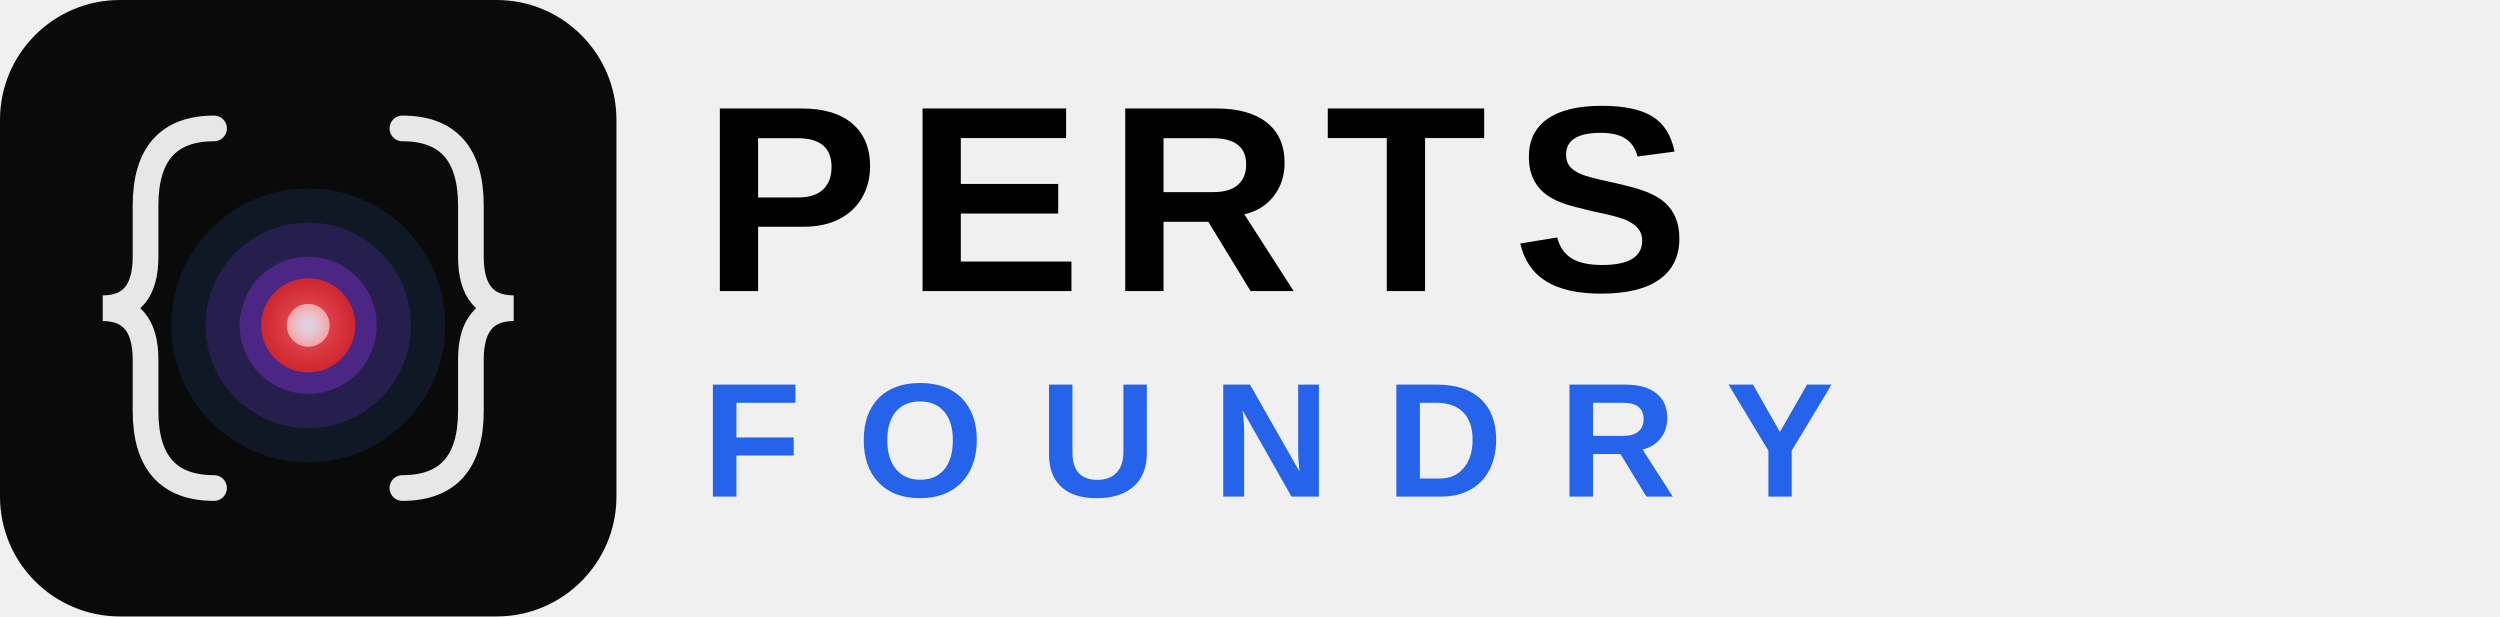
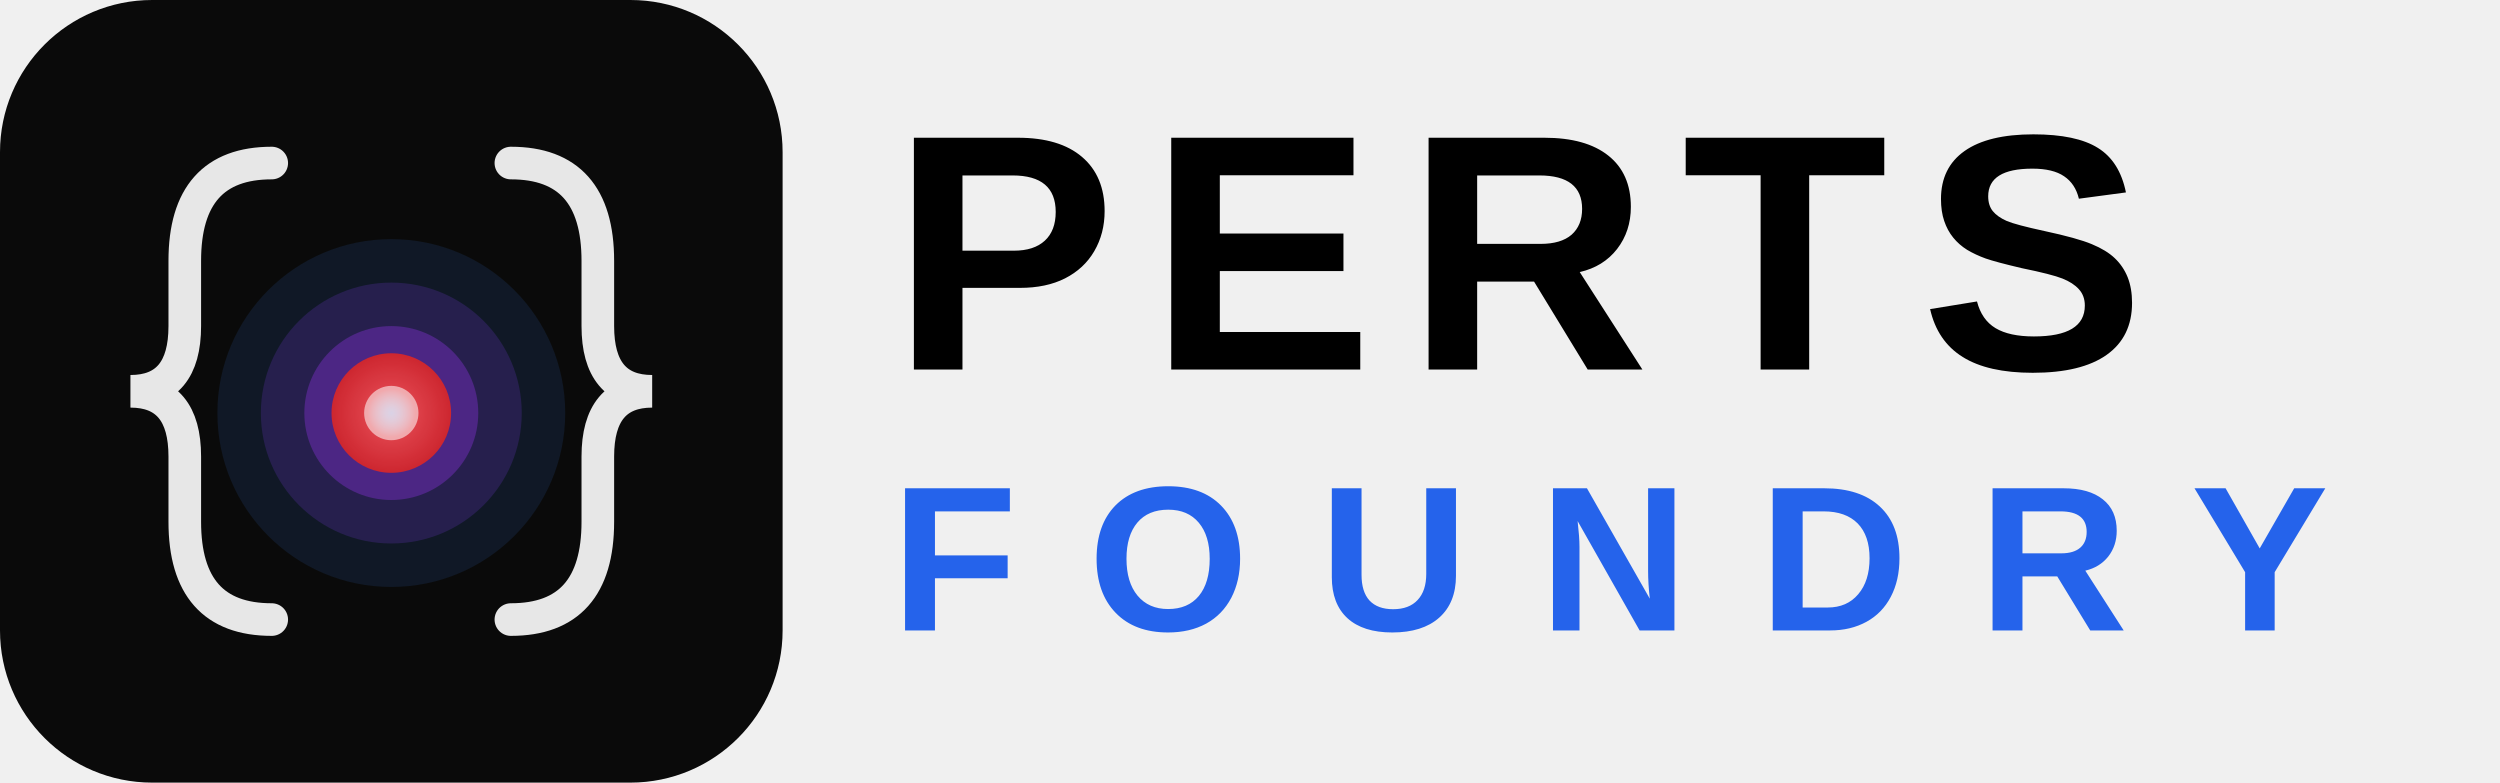
- <svg xmlns="http://www.w3.org/2000/svg" width="292" height="72" viewBox="0 0 292 72" fill="none" role="img" aria-labelledby="logo-title-light">
+ <svg xmlns="http://www.w3.org/2000/svg" width="230" height="72" viewBox="0 0 230 72" fill="none" role="img" aria-labelledby="logo-title-light">
  <rect width="72" height="72" rx="14" fill="#0A0A0A" />
  <path d="M25 15 Q17 15 17 24 L17 30 Q17 36 12 36 Q17 36 17 42 L17 48 Q17 57 25 57" stroke="#FFFFFF" stroke-width="3" stroke-linecap="round" fill="none" opacity="0.9" />
  <path d="M47 15 Q55 15 55 24 L55 30 Q55 36 60 36 Q55 36 55 42 L55 48 Q55 57 47 57" stroke="#FFFFFF" stroke-width="3" stroke-linecap="round" fill="none" opacity="0.9" />
  <circle cx="36" cy="38" r="16" fill="#3B82F6" opacity="0.12" />
  <circle cx="36" cy="38" r="12" fill="#7C3AED" opacity="0.2" />
  <circle cx="36" cy="38" r="8" fill="#9333EA" opacity="0.35" />
  <circle cx="36" cy="38" r="5.5" fill="url(#emberLight)" opacity="0.9" />
  <circle cx="36" cy="38" r="2.5" fill="#FFFFFF" opacity="0.55" />
  <text x="82" y="34" font-family="Trebuchet MS, Liberation Sans, DejaVu Sans, sans-serif" font-weight="900" font-size="31" fill="#000000" letter-spacing="3">PERTS</text>
  <text x="82" y="58" font-family="Trebuchet MS, Liberation Sans, DejaVu Sans, sans-serif" font-weight="800" font-size="19" fill="#2563EB" letter-spacing="6.5">FOUNDRY</text>
  <defs>
    <radialGradient id="emberLight" cx="36" cy="38" r="5.5" gradientUnits="userSpaceOnUse">
      <stop offset="0%" stop-color="#FFFFFF" stop-opacity="0.6" />
      <stop offset="40%" stop-color="#EF4444" />
      <stop offset="100%" stop-color="#DC2626" />
    </radialGradient>
  </defs>
</svg>
